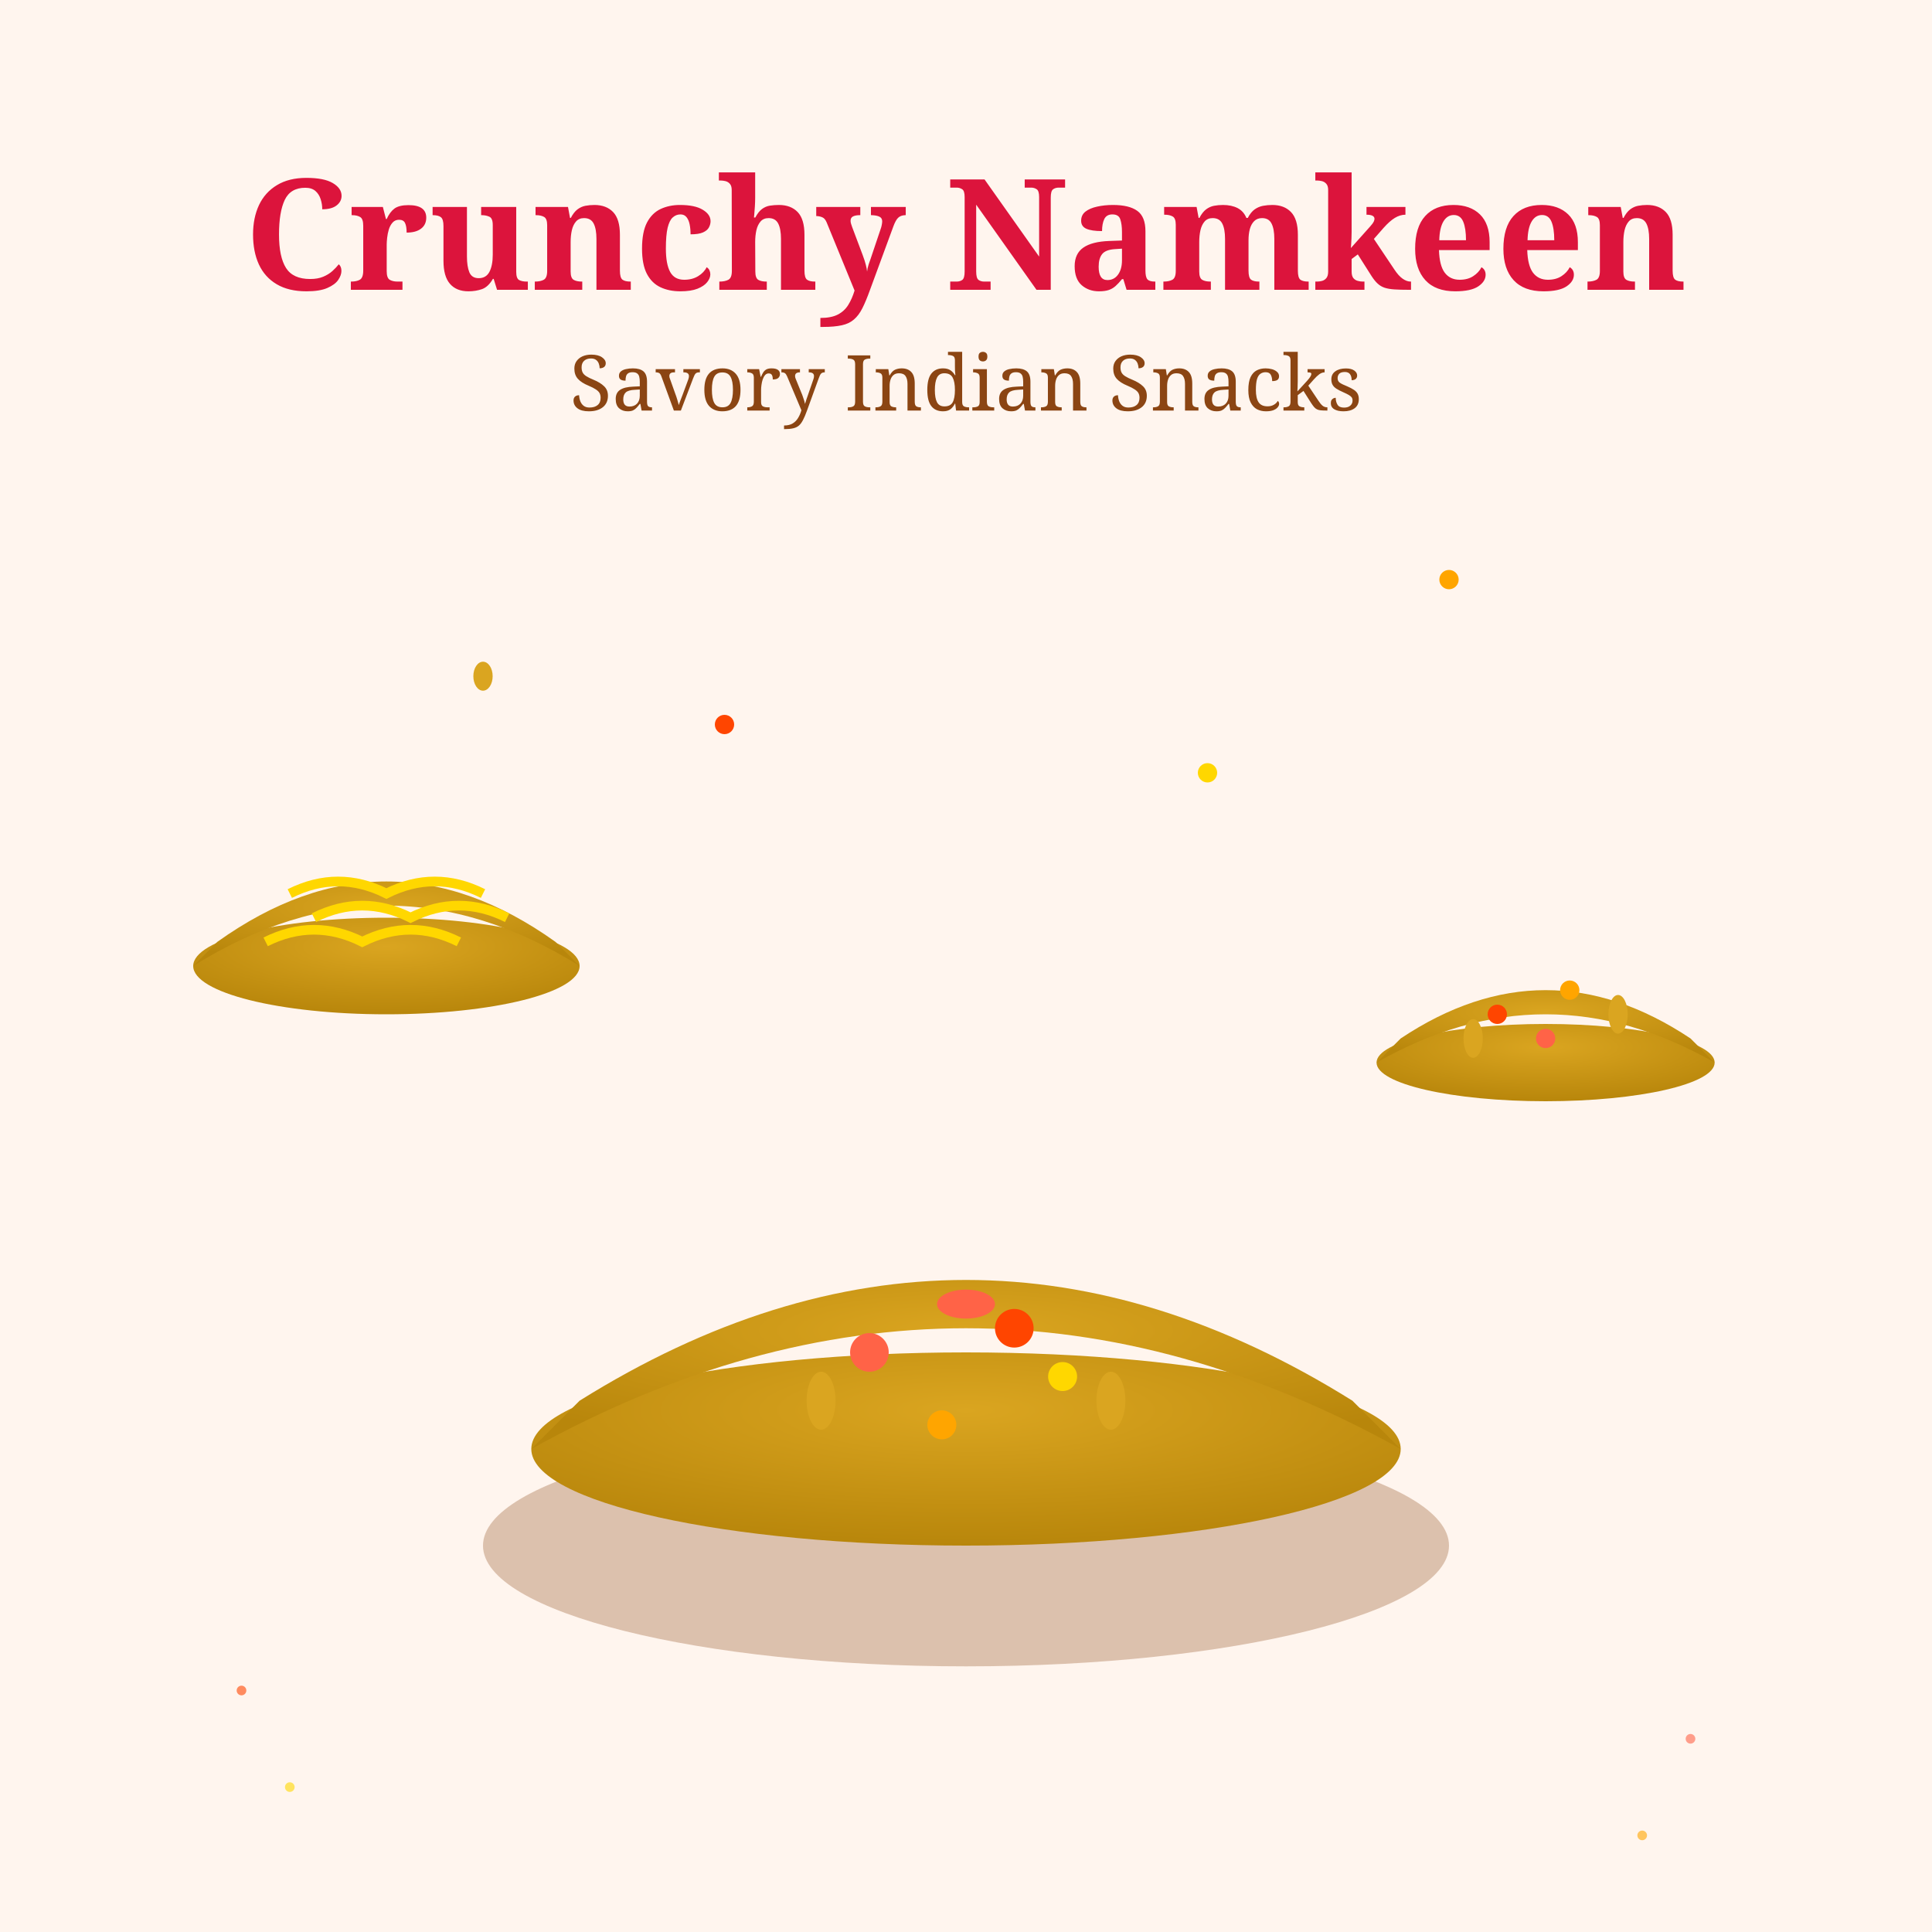
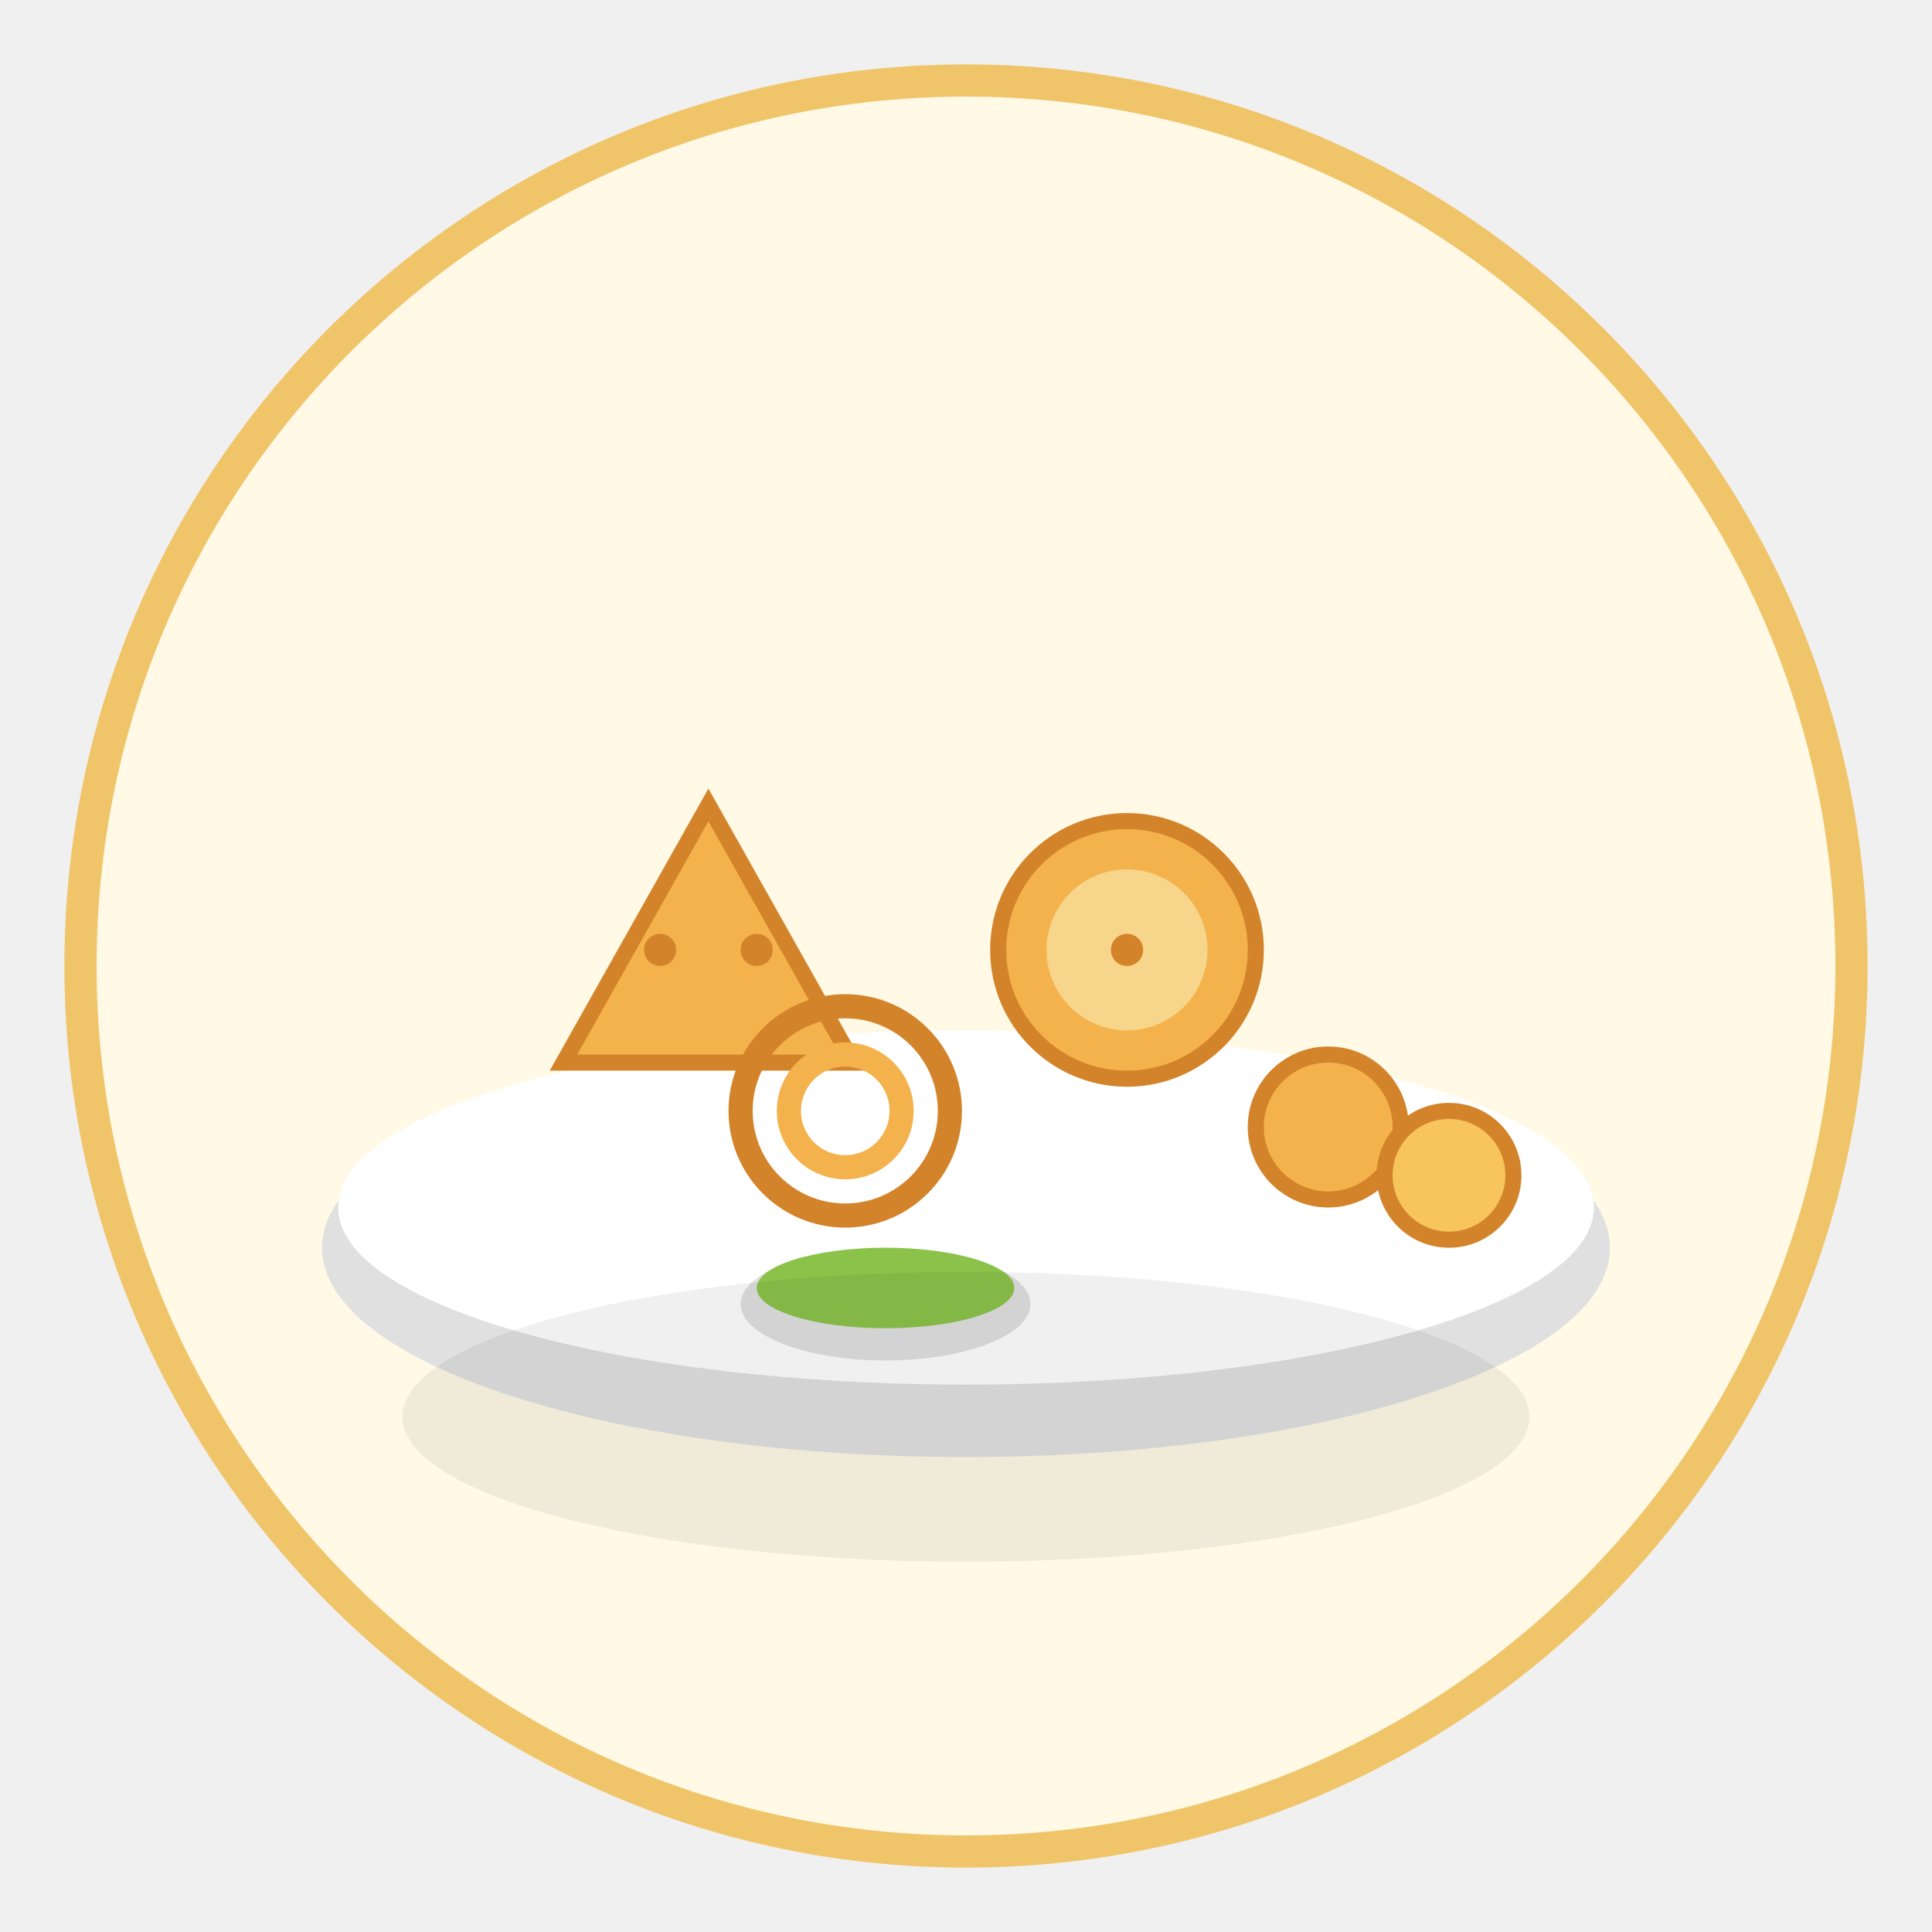
- <svg xmlns="http://www.w3.org/2000/svg" width="400" height="400" viewBox="0 0 400 400">
-   <defs>
-     <radialGradient id="bowlGradient" cx="50%" cy="30%" r="70%">
-       <stop offset="0%" style="stop-color:#DAA520;stop-opacity:1" />
-       <stop offset="100%" style="stop-color:#B8860B;stop-opacity:1" />
-     </radialGradient>
-     <linearGradient id="snackGradient" x1="0%" y1="0%" x2="100%" y2="100%">
-       <stop offset="0%" style="stop-color:#FFD700;stop-opacity:1" />
-       <stop offset="50%" style="stop-color:#FFA500;stop-opacity:1" />
-       <stop offset="100%" style="stop-color:#FF8C00;stop-opacity:1" />
-     </linearGradient>
-   </defs>
-   <rect width="400" height="400" fill="#FFF5EE" />
-   <ellipse cx="200" cy="320" rx="100" ry="25" fill="#8B4513" opacity="0.3" />
-   <ellipse cx="200" cy="300" rx="90" ry="20" fill="url(#bowlGradient)" />
-   <path d="M110 300 Q200 250 290 300 L280 290 Q200 240 120 290 Z" fill="url(#bowlGradient)" />
-   <circle cx="180" cy="280" r="4" fill="#FF6347" />
-   <circle cx="220" cy="285" r="3" fill="#FFD700" />
-   <circle cx="195" cy="295" r="3" fill="#FFA500" />
-   <circle cx="210" cy="275" r="4" fill="#FF4500" />
-   <ellipse cx="170" cy="290" rx="3" ry="6" fill="#DAA520" />
-   <ellipse cx="230" cy="290" rx="3" ry="6" fill="#DAA520" />
-   <ellipse cx="200" cy="270" rx="6" ry="3" fill="#FF6347" />
-   <ellipse cx="80" cy="200" rx="40" ry="10" fill="url(#bowlGradient)" />
-   <path d="M40 200 Q80 175 120 200 L115 195 Q80 170 45 195 Z" fill="url(#bowlGradient)" />
-   <ellipse cx="320" cy="220" rx="35" ry="8" fill="url(#bowlGradient)" />
-   <path d="M285 220 Q320 200 355 220 L350 215 Q320 195 290 215 Z" fill="url(#bowlGradient)" />
-   <path d="M60 185 Q70 180 80 185 Q90 180 100 185" stroke="#FFD700" stroke-width="2" fill="none" />
-   <path d="M65 190 Q75 185 85 190 Q95 185 105 190" stroke="#FFD700" stroke-width="2" fill="none" />
-   <path d="M55 195 Q65 190 75 195 Q85 190 95 195" stroke="#FFD700" stroke-width="2" fill="none" />
-   <circle cx="310" cy="210" r="2" fill="#FF4500" />
-   <circle cx="325" cy="205" r="2" fill="#FFA500" />
-   <circle cx="320" cy="215" r="2" fill="#FF6347" />
-   <ellipse cx="305" cy="215" rx="2" ry="4" fill="#DAA520" />
-   <ellipse cx="335" cy="210" rx="2" ry="4" fill="#DAA520" />
-   <circle cx="150" cy="150" r="2" fill="#FF4500" />
-   <circle cx="250" cy="160" r="2" fill="#FFD700" />
-   <circle cx="300" cy="120" r="2" fill="#FFA500" />
-   <ellipse cx="100" cy="140" rx="2" ry="3" fill="#DAA520" />
-   <text x="200" y="60" text-anchor="middle" font-family="serif" font-size="32" font-weight="bold" fill="#DC143C">Crunchy Namkeen</text>
-   <text x="200" y="85" text-anchor="middle" font-family="serif" font-size="16" fill="#8B4513">Savory Indian Snacks</text>
-   <circle cx="50" cy="350" r="1" fill="#FF4500" opacity="0.6" />
-   <circle cx="350" cy="360" r="1" fill="#FF6347" opacity="0.6" />
-   <circle cx="60" cy="370" r="1" fill="#FFD700" opacity="0.6" />
-   <circle cx="340" cy="380" r="1" fill="#FFA500" opacity="0.6" />
+ <svg xmlns="http://www.w3.org/2000/svg" width="240" height="240" viewBox="0 0 240 240">
+   <circle cx="120" cy="120" r="110" fill="#FFF9E6" stroke="#F0C56A" stroke-width="4" />
+   <ellipse cx="120" cy="155" rx="80" ry="26" fill="#E0E0E0" />
+   <ellipse cx="120" cy="150" rx="78" ry="22" fill="#FFFFFF" />
+   <path d="M70 132 L88 100 L106 132 Z" fill="#F4B24C" stroke="#D3842A" stroke-width="2" />
+   <circle cx="82" cy="118" r="2" fill="#D3842A" />
+   <circle cx="94" cy="118" r="2" fill="#D3842A" />
+   <circle cx="140" cy="118" r="16" fill="#F4B24C" stroke="#D3842A" stroke-width="2" />
+   <circle cx="140" cy="118" r="10" fill="#F7D58A" />
+   <circle cx="140" cy="118" r="2" fill="#D3842A" />
+   <circle cx="105" cy="138" r="13" fill="none" stroke="#D3842A" stroke-width="3" />
+   <circle cx="105" cy="138" r="7" fill="none" stroke="#F4B24C" stroke-width="3" />
+   <circle cx="165" cy="140" r="9" fill="#F4B24C" stroke="#D3842A" stroke-width="2" />
+   <circle cx="180" cy="146" r="8" fill="#F7C55C" stroke="#D3842A" stroke-width="2" />
+   <ellipse cx="110" cy="162" rx="18" ry="7" fill="#E0E0E0" />
+   <ellipse cx="110" cy="160" rx="16" ry="5" fill="#8BC34A" />
+   <ellipse cx="120" cy="176" rx="70" ry="18" fill="#000000" opacity="0.06" />
</svg>
